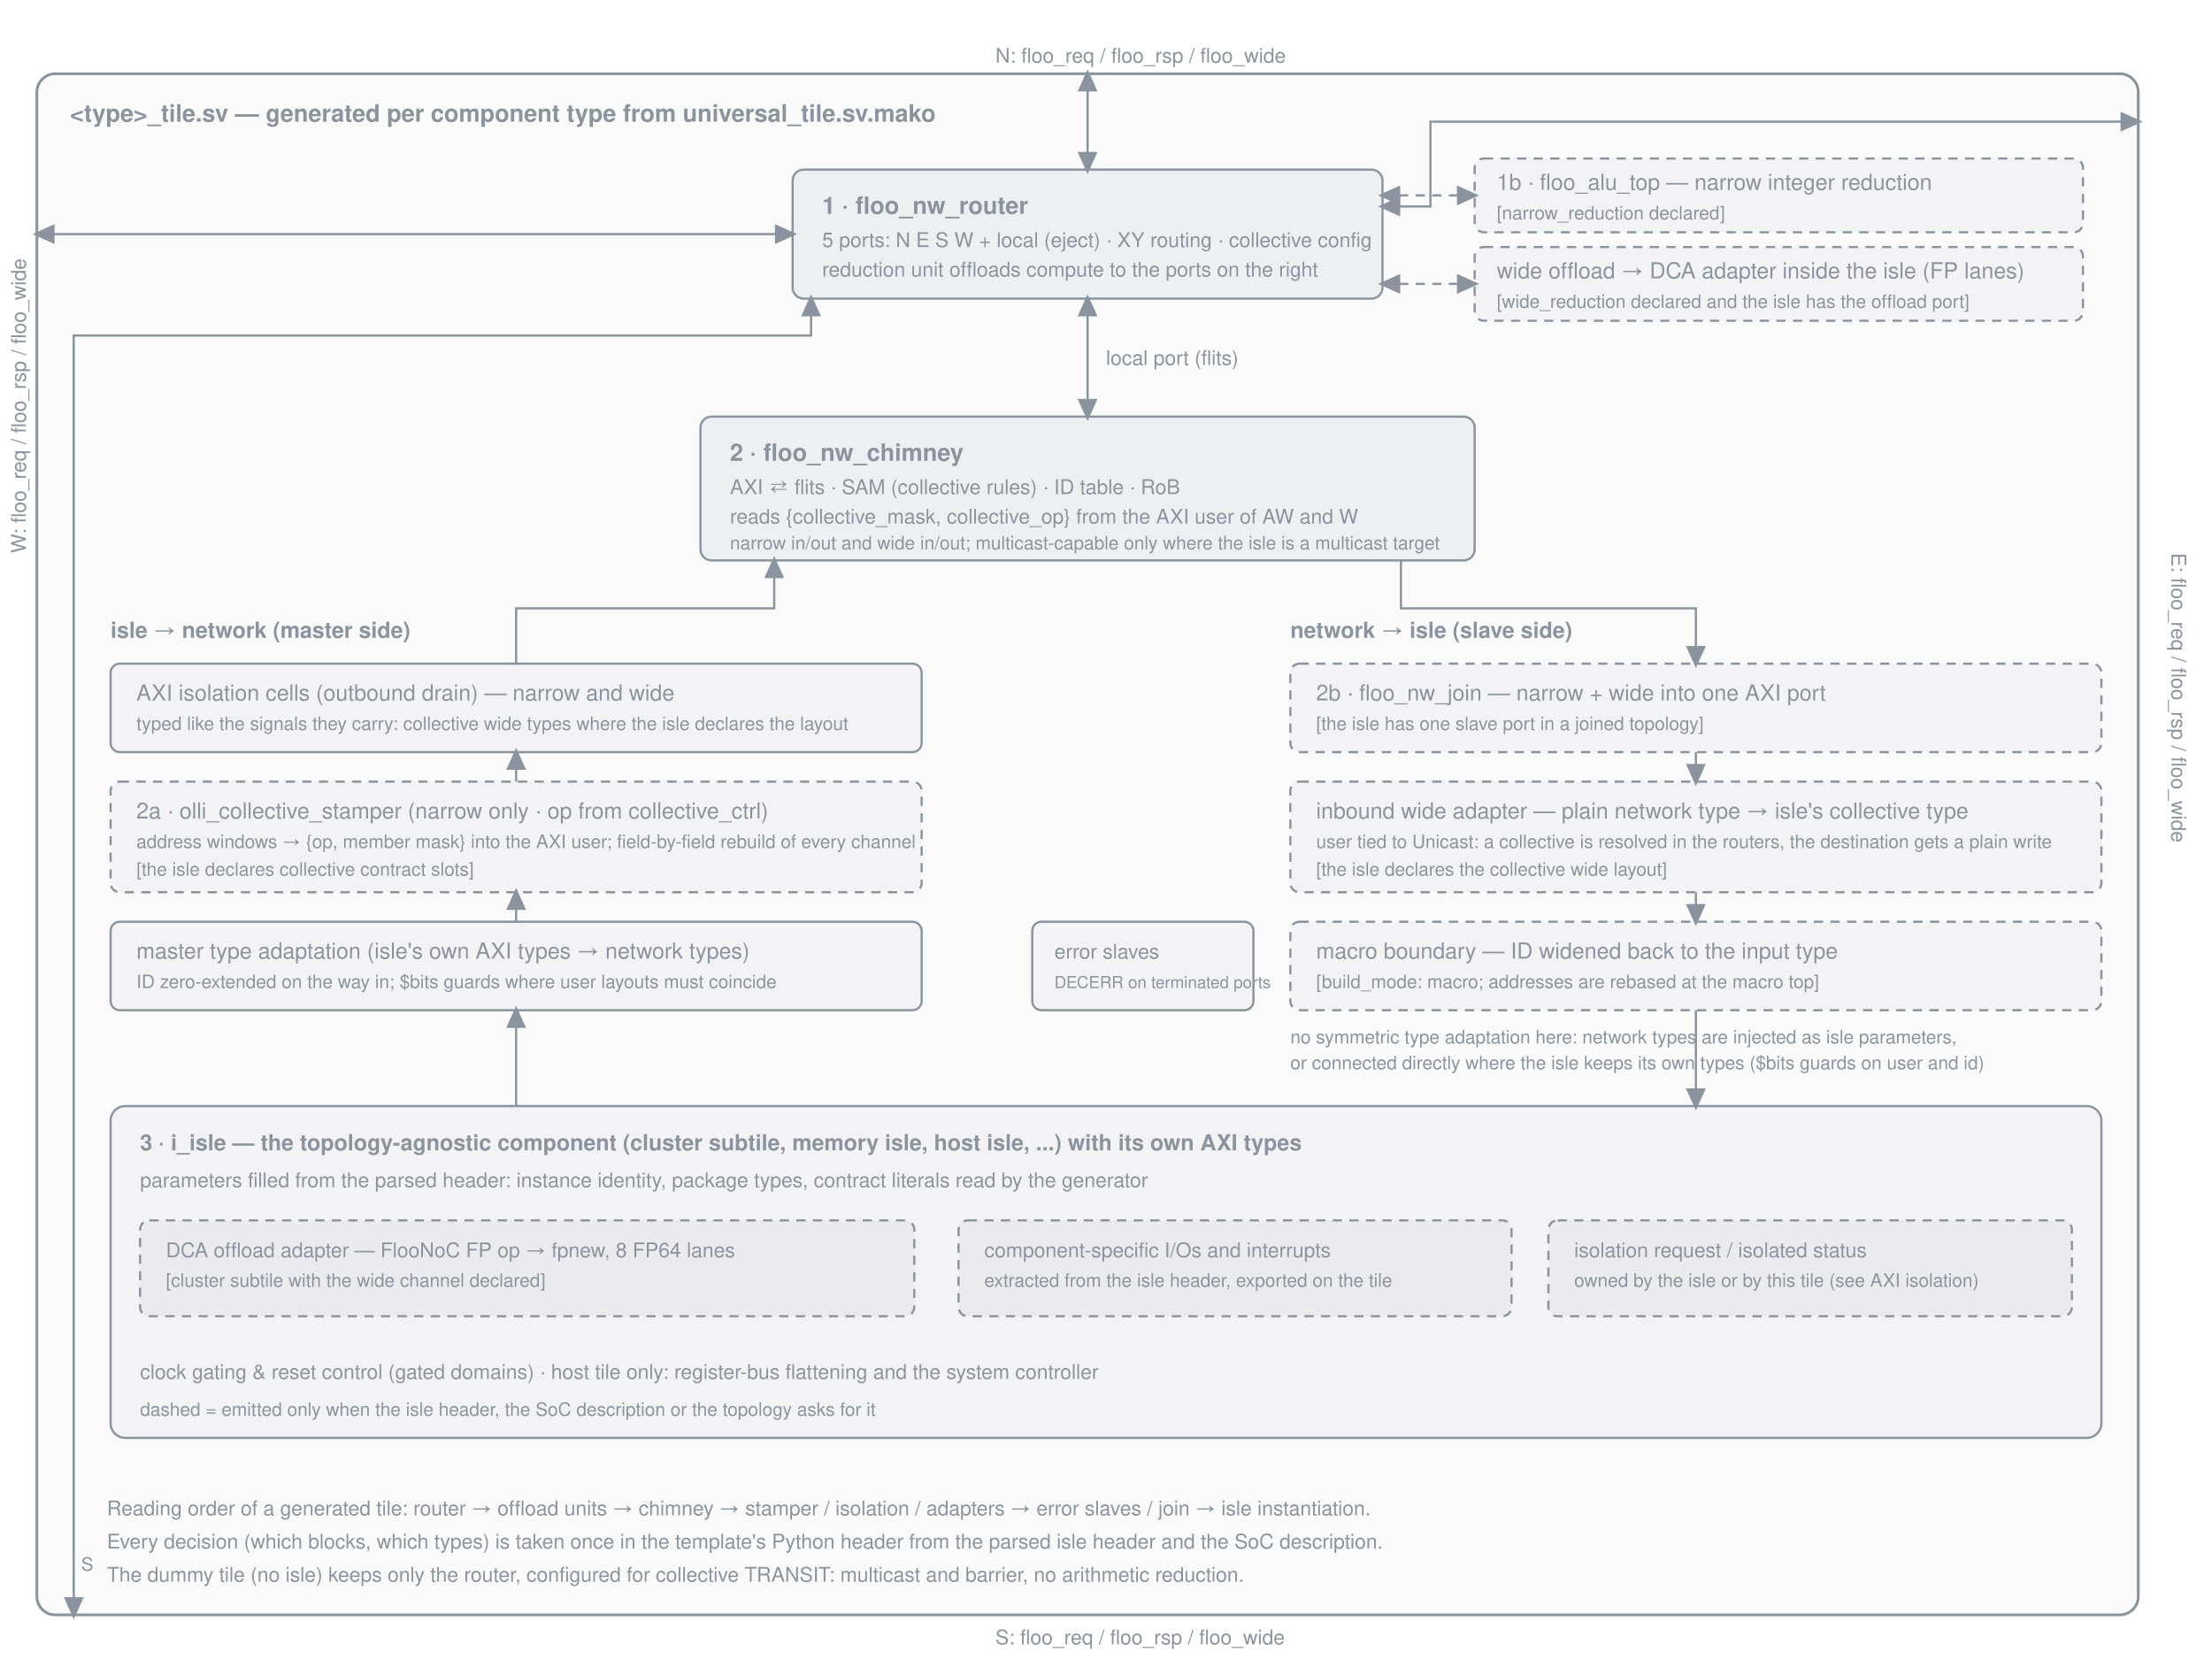
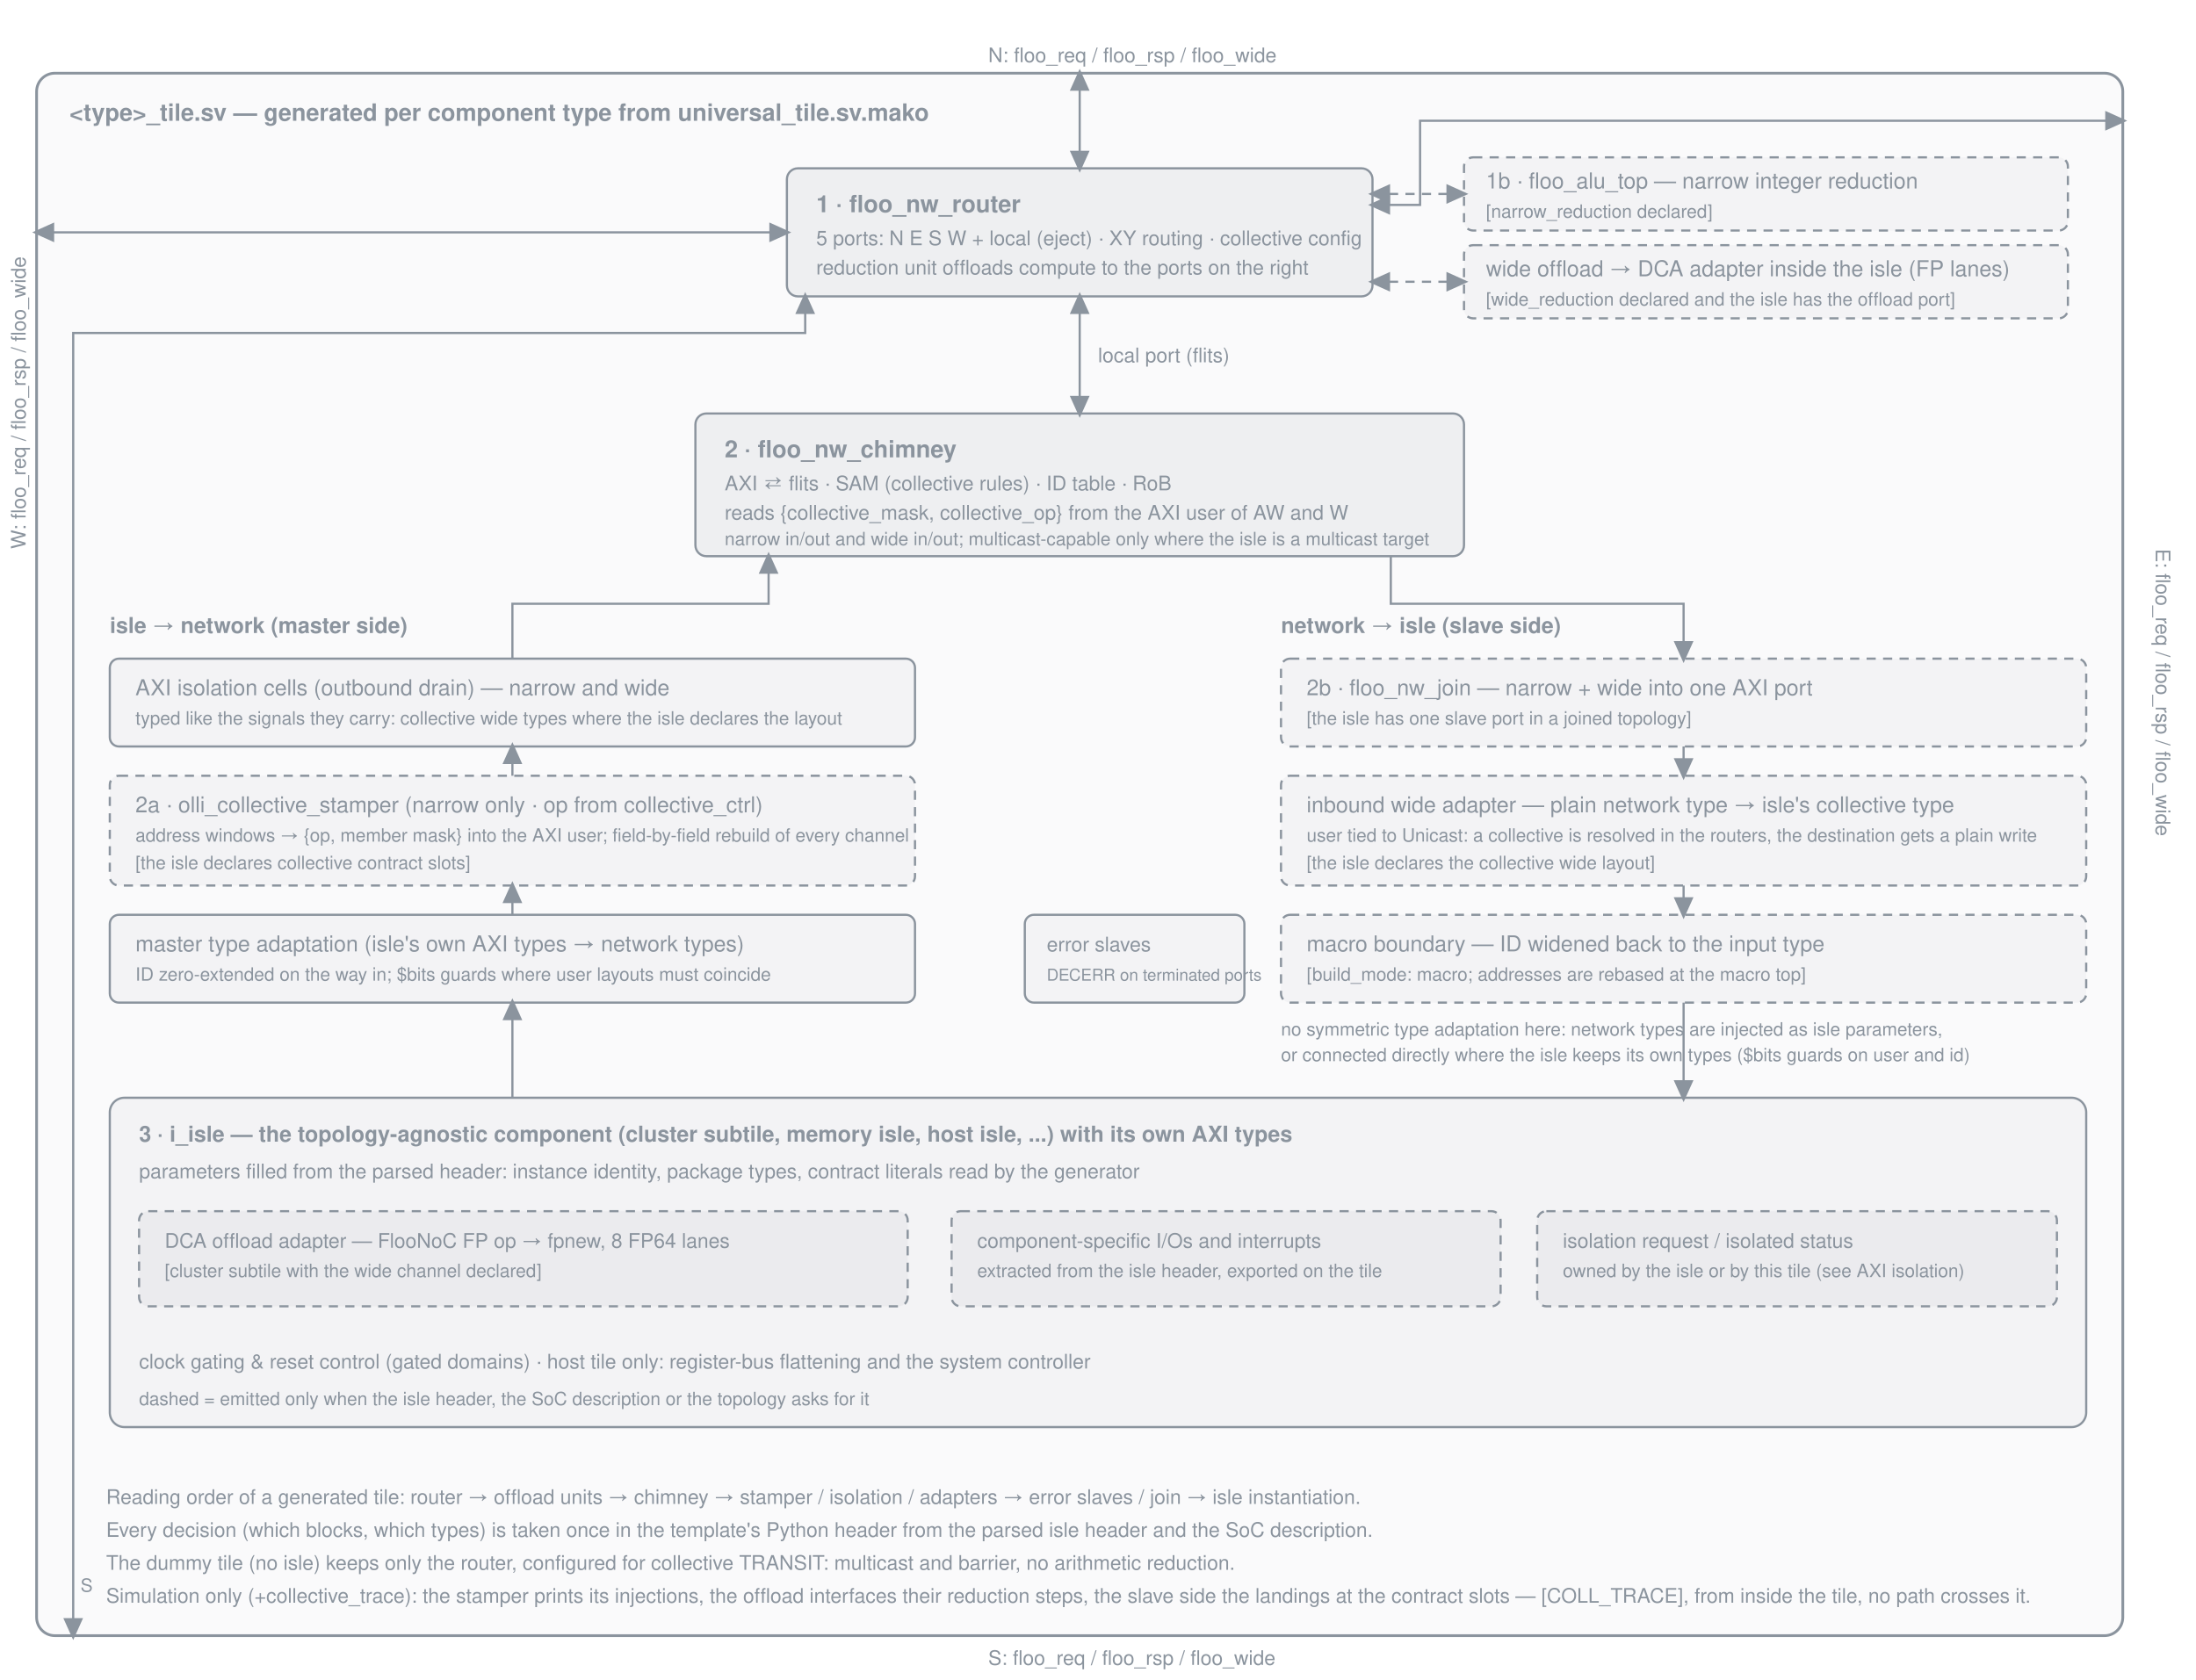
- <svg xmlns="http://www.w3.org/2000/svg" viewBox="0 0 1200 900" font-family="-apple-system, 'Segoe UI', Helvetica, Arial, sans-serif" font-size="13">
+ <svg xmlns="http://www.w3.org/2000/svg" viewBox="0 0 1200 918" font-family="-apple-system, 'Segoe UI', Helvetica, Arial, sans-serif" font-size="13">
  <defs>
    <marker id="head" markerWidth="10" markerHeight="9" refX="8" refY="4.5" orient="auto-start-reverse">
      <path d="M0,0 L10,4.5 L0,9 z" fill="#8b949e" />
    </marker>
  </defs>
-   <rect x="20" y="40" width="1140" height="836" rx="10" stroke="#8b949e" fill="rgba(139,148,158,0.04)" stroke-width="1.5" />
+   <rect x="20" y="40" width="1140" height="854" rx="10" stroke="#8b949e" fill="rgba(139,148,158,0.04)" stroke-width="1.5" />
  <text x="38" y="66" fill="#8b949e" font-weight="600">&lt;type&gt;_tile.sv — generated per component type from universal_tile.sv.mako</text>
  <g fill="#8b949e" font-size="11">
    <text x="540" y="34">N: floo_req / floo_rsp / floo_wide</text>
    <text x="1178" y="300" transform="rotate(90 1178 300)">E: floo_req / floo_rsp / floo_wide</text>
-     <text x="540" y="892">S: floo_req / floo_rsp / floo_wide</text>
+     <text x="540" y="910">S: floo_req / floo_rsp / floo_wide</text>
    <text x="14" y="300" transform="rotate(-90 14 300)">W: floo_req / floo_rsp / floo_wide</text>
  </g>
  <g stroke="#8b949e" fill="rgba(139,148,158,0.10)" stroke-width="1.2">
    <rect x="430" y="92" width="320" height="70" rx="6" />
  </g>
  <text x="446" y="116" fill="#8b949e" font-weight="600">1 · floo_nw_router</text>
  <text x="446" y="134" fill="#8b949e" font-size="11">5 ports: N E S W + local (eject) · XY routing · collective config</text>
  <text x="446" y="150" fill="#8b949e" font-size="11">reduction unit offloads compute to the ports on the right</text>
  <line x1="590" y1="40" x2="590" y2="92" stroke="#8b949e" stroke-width="1.2" marker-start="url(#head)" marker-end="url(#head)" />
  <line x1="430" y1="127" x2="20" y2="127" stroke="#8b949e" stroke-width="1.2" marker-start="url(#head)" marker-end="url(#head)" />
  <path d="M750,112 L776,112 L776,66 L1160,66" stroke="#8b949e" stroke-width="1.2" fill="none" marker-start="url(#head)" marker-end="url(#head)" />
  <g stroke="#8b949e" fill="rgba(139,148,158,0.06)" stroke-width="1.2" stroke-dasharray="5 4">
    <rect x="800" y="86" width="330" height="40" rx="5" />
    <rect x="800" y="134" width="330" height="40" rx="5" />
  </g>
  <text x="812" y="103" fill="#8b949e" font-size="12">1b · floo_alu_top — narrow integer reduction</text>
  <text x="812" y="119" fill="#8b949e" font-size="10">[narrow_reduction declared]</text>
  <text x="812" y="151" fill="#8b949e" font-size="12">wide offload → DCA adapter inside the isle (FP lanes)</text>
  <text x="812" y="167" fill="#8b949e" font-size="10">[wide_reduction declared and the isle has the offload port]</text>
  <line x1="750" y1="106" x2="800" y2="106" stroke="#8b949e" stroke-width="1.2" stroke-dasharray="5 4" marker-start="url(#head)" marker-end="url(#head)" />
  <line x1="750" y1="154" x2="800" y2="154" stroke="#8b949e" stroke-width="1.2" stroke-dasharray="5 4" marker-start="url(#head)" marker-end="url(#head)" />
-   <path d="M440,162 L440,182 L40,182 L40,876" stroke="#8b949e" stroke-width="1.2" fill="none" marker-start="url(#head)" marker-end="url(#head)" />
-   <text x="44" y="852" fill="#8b949e" font-size="10">S</text>
+   <path d="M440,162 L440,182 L40,182 L40,894" stroke="#8b949e" stroke-width="1.2" fill="none" marker-start="url(#head)" marker-end="url(#head)" />
+   <text x="44" y="870" fill="#8b949e" font-size="10">S</text>
  <line x1="590" y1="162" x2="590" y2="226" stroke="#8b949e" stroke-width="1.2" marker-start="url(#head)" marker-end="url(#head)" />
  <text x="600" y="198" fill="#8b949e" font-size="11">local port (flits)</text>
  <g stroke="#8b949e" fill="rgba(139,148,158,0.10)" stroke-width="1.2">
    <rect x="380" y="226" width="420" height="78" rx="6" />
  </g>
  <text x="396" y="250" fill="#8b949e" font-weight="600">2 · floo_nw_chimney</text>
  <text x="396" y="268" fill="#8b949e" font-size="11">AXI ⇄ flits · SAM (collective rules) · ID table · RoB</text>
  <text x="396" y="284" fill="#8b949e" font-size="11">reads {collective_mask, collective_op} from the AXI user of AW and W</text>
  <text x="396" y="298" fill="#8b949e" font-size="10">narrow in/out and wide in/out; multicast-capable only where the isle is a multicast target</text>
  <text x="60" y="346" fill="#8b949e" font-size="12" font-weight="600">isle → network (master side)</text>
  <text x="700" y="346" fill="#8b949e" font-size="12" font-weight="600">network → isle (slave side)</text>
  <text x="700" y="566" fill="#8b949e" font-size="10">no symmetric type adaptation here: network types are injected as isle parameters,</text>
  <text x="700" y="580" fill="#8b949e" font-size="10">or connected directly where the isle keeps its own types ($bits guards on user and id)</text>
  <g stroke="#8b949e" fill="rgba(139,148,158,0.06)" stroke-width="1.2">
    <rect x="60" y="360" width="440" height="48" rx="5" />
  </g>
  <text x="74" y="380" fill="#8b949e" font-size="12">AXI isolation cells (outbound drain) — narrow and wide</text>
  <text x="74" y="396" fill="#8b949e" font-size="10">typed like the signals they carry: collective wide types where the isle declares the layout</text>
  <g stroke="#8b949e" fill="rgba(139,148,158,0.06)" stroke-width="1.2" stroke-dasharray="5 4">
    <rect x="60" y="424" width="440" height="60" rx="5" />
  </g>
  <text x="74" y="444" fill="#8b949e" font-size="12">2a · olli_collective_stamper (narrow only · op from collective_ctrl)</text>
  <text x="74" y="460" fill="#8b949e" font-size="10">address windows → {op, member mask} into the AXI user; field-by-field rebuild of every channel</text>
  <text x="74" y="475" fill="#8b949e" font-size="10">[the isle declares collective contract slots]</text>
  <g stroke="#8b949e" fill="rgba(139,148,158,0.06)" stroke-width="1.2">
    <rect x="60" y="500" width="440" height="48" rx="5" />
  </g>
  <text x="74" y="520" fill="#8b949e" font-size="12">master type adaptation (isle's own AXI types → network types)</text>
  <text x="74" y="536" fill="#8b949e" font-size="10">ID zero-extended on the way in; $bits guards where user layouts must coincide</text>
  <line x1="280" y1="600" x2="280" y2="548" stroke="#8b949e" stroke-width="1.2" marker-end="url(#head)" />
  <line x1="280" y1="500" x2="280" y2="484" stroke="#8b949e" stroke-width="1.2" marker-end="url(#head)" />
  <line x1="280" y1="424" x2="280" y2="408" stroke="#8b949e" stroke-width="1.2" marker-end="url(#head)" />
  <path d="M280,360 L280,330 L420,330 L420,304" stroke="#8b949e" stroke-width="1.2" fill="none" marker-end="url(#head)" />
  <g stroke="#8b949e" fill="rgba(139,148,158,0.06)" stroke-width="1.2" stroke-dasharray="5 4">
    <rect x="700" y="360" width="440" height="48" rx="5" />
    <rect x="700" y="424" width="440" height="60" rx="5" />
    <rect x="700" y="500" width="440" height="48" rx="5" />
  </g>
  <text x="714" y="380" fill="#8b949e" font-size="12">2b · floo_nw_join — narrow + wide into one AXI port</text>
  <text x="714" y="396" fill="#8b949e" font-size="10">[the isle has one slave port in a joined topology]</text>
  <text x="714" y="444" fill="#8b949e" font-size="12">inbound wide adapter — plain network type → isle's collective type</text>
  <text x="714" y="460" fill="#8b949e" font-size="10">user tied to Unicast: a collective is resolved in the routers, the destination gets a plain write</text>
  <text x="714" y="475" fill="#8b949e" font-size="10">[the isle declares the collective wide layout]</text>
  <text x="714" y="520" fill="#8b949e" font-size="12">macro boundary — ID widened back to the input type</text>
  <text x="714" y="536" fill="#8b949e" font-size="10">[build_mode: macro; addresses are rebased at the macro top]</text>
  <path d="M760,304 L760,330 L920,330 L920,360" stroke="#8b949e" stroke-width="1.2" fill="none" marker-end="url(#head)" />
  <line x1="920" y1="408" x2="920" y2="424" stroke="#8b949e" stroke-width="1.2" marker-end="url(#head)" />
  <line x1="920" y1="484" x2="920" y2="500" stroke="#8b949e" stroke-width="1.2" marker-end="url(#head)" />
  <line x1="920" y1="548" x2="920" y2="600" stroke="#8b949e" stroke-width="1.2" marker-end="url(#head)" />
  <g stroke="#8b949e" fill="rgba(139,148,158,0.06)" stroke-width="1.2">
    <rect x="560" y="500" width="120" height="48" rx="5" />
  </g>
  <text x="572" y="520" fill="#8b949e" font-size="11">error slaves</text>
  <text x="572" y="536" fill="#8b949e" font-size="9">DECERR on terminated ports</text>
  <rect x="60" y="600" width="1080" height="180" rx="8" stroke="#8b949e" fill="rgba(139,148,158,0.06)" stroke-width="1.2" />
  <text x="76" y="624" fill="#8b949e" font-size="12" font-weight="600">3 · i_isle — the topology-agnostic component (cluster subtile, memory isle, host isle, ...) with its own AXI types</text>
  <text x="76" y="644" fill="#8b949e" font-size="11">parameters filled from the parsed header: instance identity, package types, contract literals read by the generator</text>
  <g stroke="#8b949e" fill="rgba(139,148,158,0.08)" stroke-width="1.2" stroke-dasharray="5 4">
    <rect x="76" y="662" width="420" height="52" rx="5" />
    <rect x="520" y="662" width="300" height="52" rx="5" />
    <rect x="840" y="662" width="284" height="52" rx="5" />
  </g>
  <text x="90" y="682" fill="#8b949e" font-size="11">DCA offload adapter — FlooNoC FP op → fpnew, 8 FP64 lanes</text>
  <text x="90" y="698" fill="#8b949e" font-size="10">[cluster subtile with the wide channel declared]</text>
  <text x="534" y="682" fill="#8b949e" font-size="11">component-specific I/Os and interrupts</text>
  <text x="534" y="698" fill="#8b949e" font-size="10">extracted from the isle header, exported on the tile</text>
  <text x="854" y="682" fill="#8b949e" font-size="11">isolation request / isolated status</text>
  <text x="854" y="698" fill="#8b949e" font-size="10">owned by the isle or by this tile (see AXI isolation)</text>
  <text x="76" y="748" fill="#8b949e" font-size="11">clock gating &amp; reset control (gated domains) · host tile only: register-bus flattening and the system controller</text>
  <text x="76" y="768" fill="#8b949e" font-size="10">dashed = emitted only when the isle header, the SoC description or the topology asks for it</text>
  <text x="58" y="822" fill="#8b949e" font-size="11">Reading order of a generated tile: router → offload units → chimney → stamper / isolation / adapters → error slaves / join → isle instantiation.</text>
  <text x="58" y="840" fill="#8b949e" font-size="11">Every decision (which blocks, which types) is taken once in the template's Python header from the parsed isle header and the SoC description.</text>
  <text x="58" y="858" fill="#8b949e" font-size="11">The dummy tile (no isle) keeps only the router, configured for collective TRANSIT: multicast and barrier, no arithmetic reduction.</text>
+   <text x="58" y="876" fill="#8b949e" font-size="11">Simulation only (+collective_trace): the stamper prints its injections, the offload interfaces their reduction steps, the slave side the landings at the contract slots — [COLL_TRACE], from inside the tile, no path crosses it.</text>
</svg>
